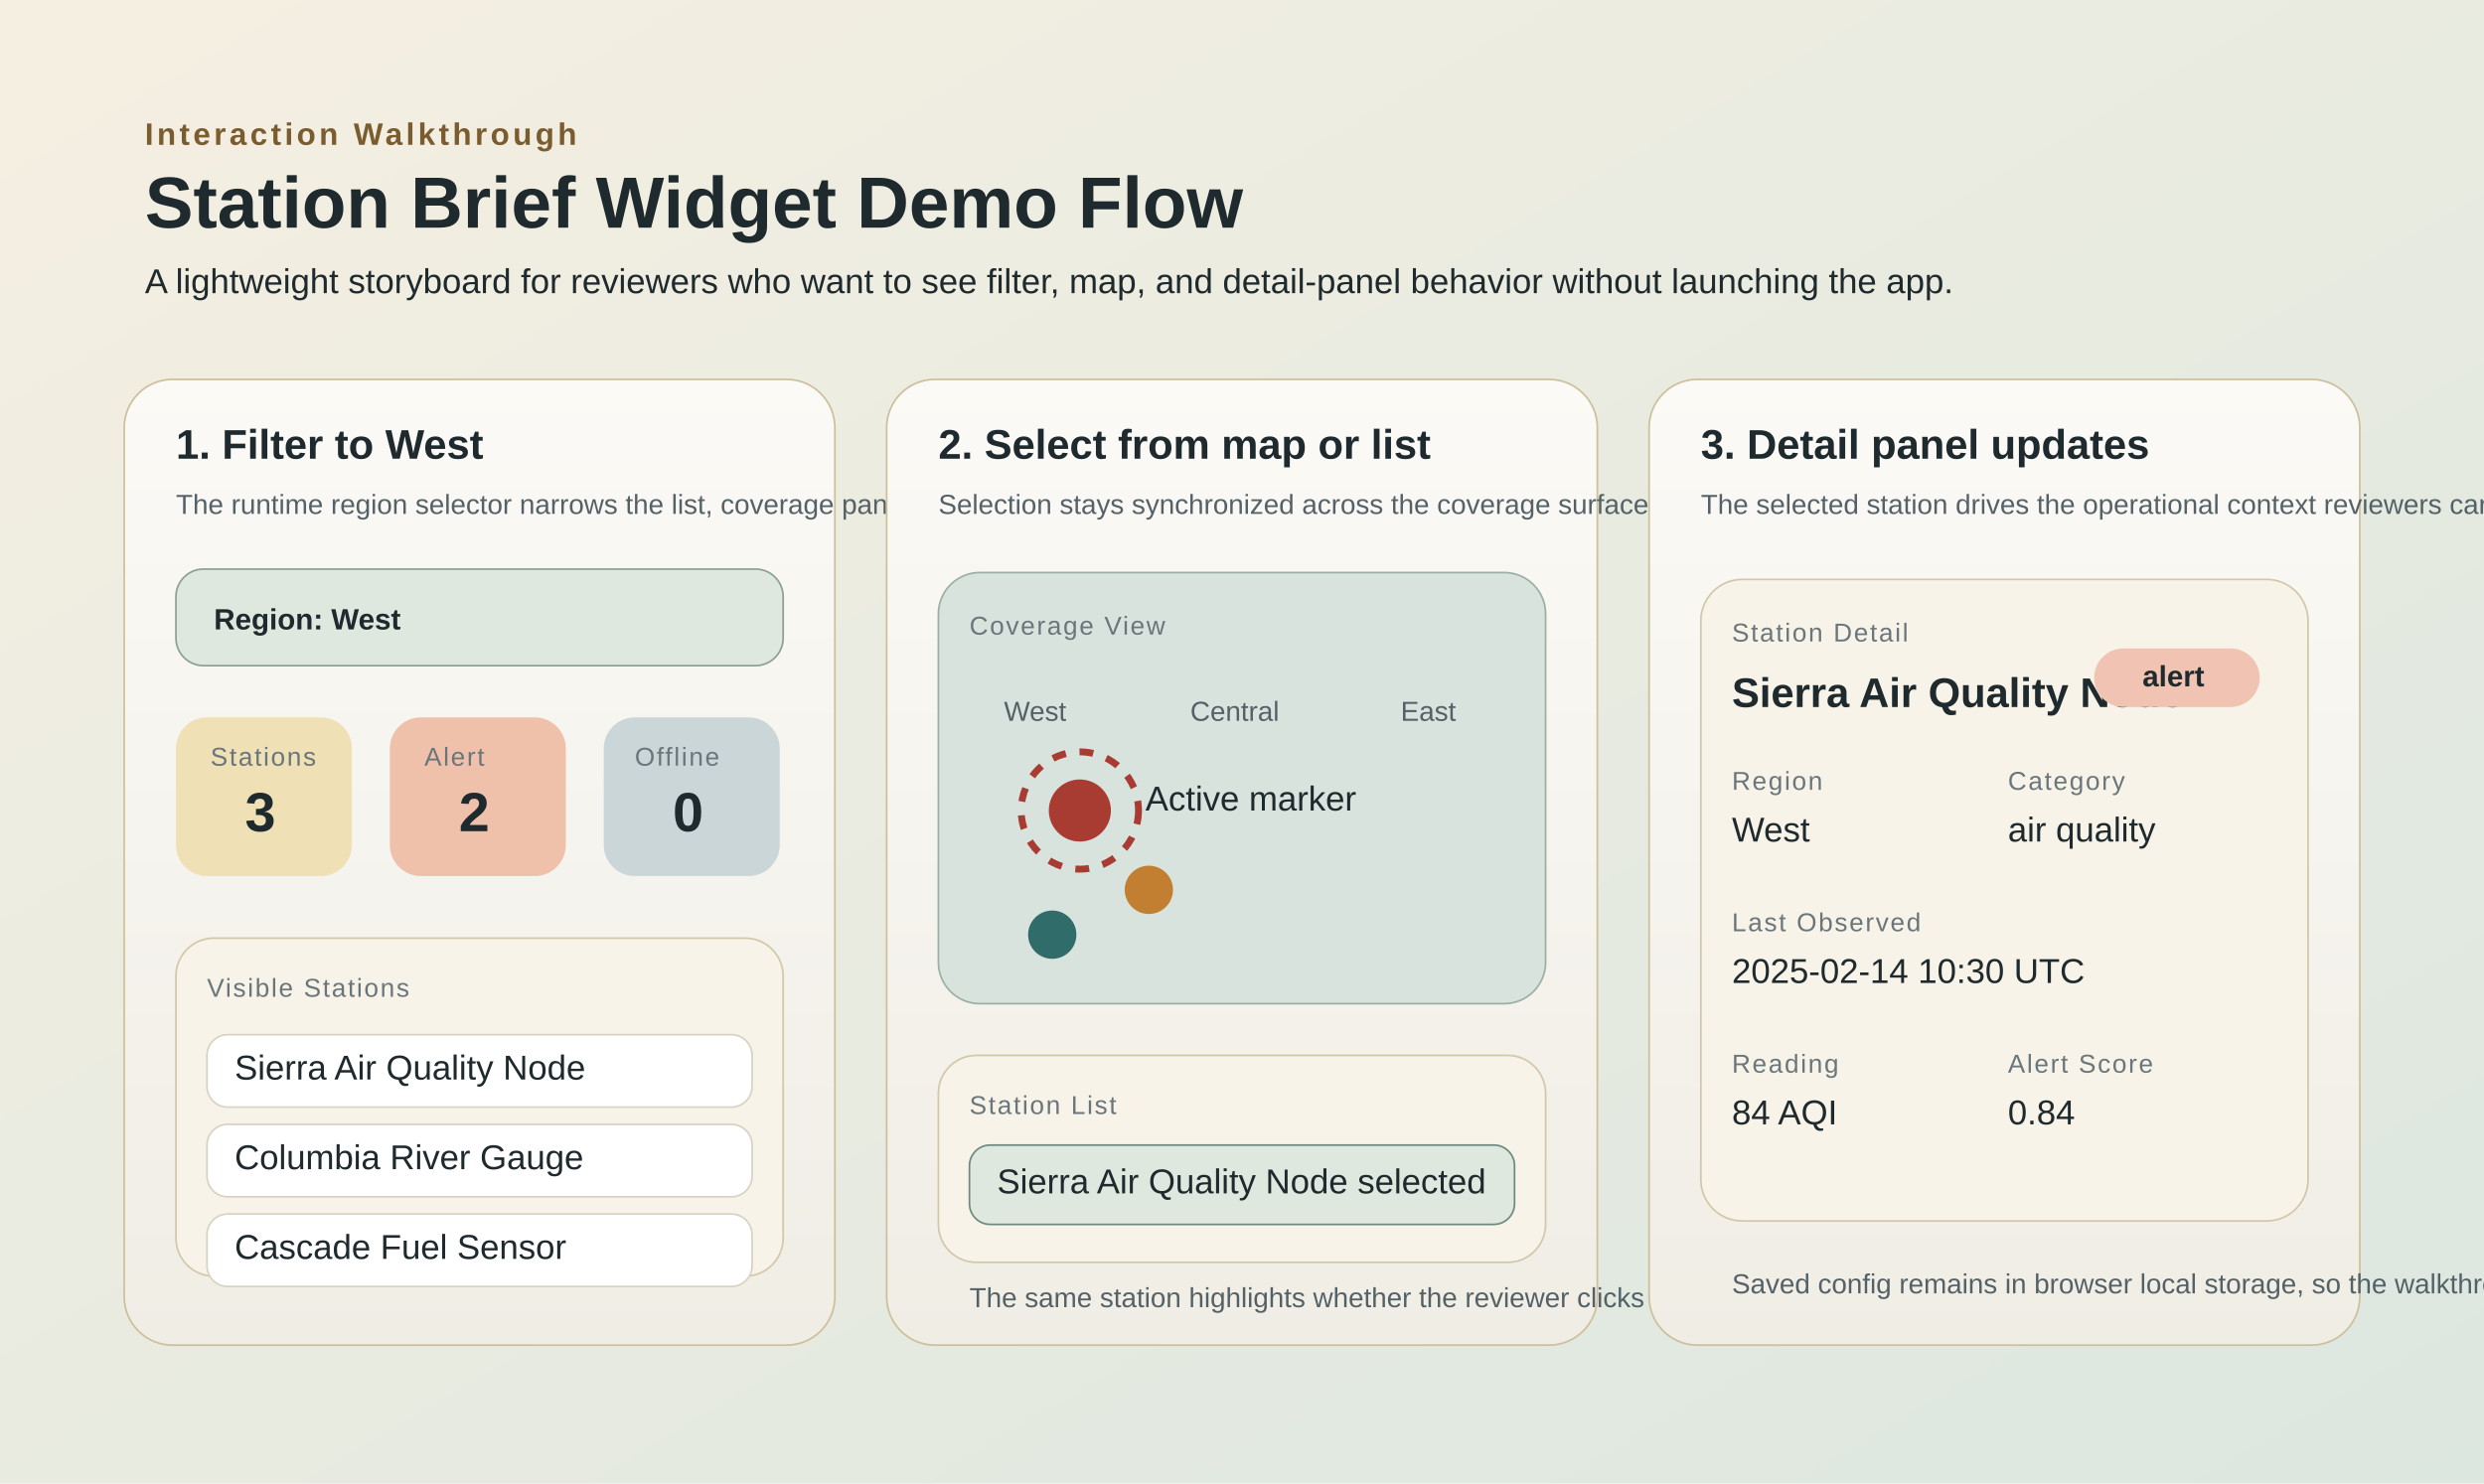
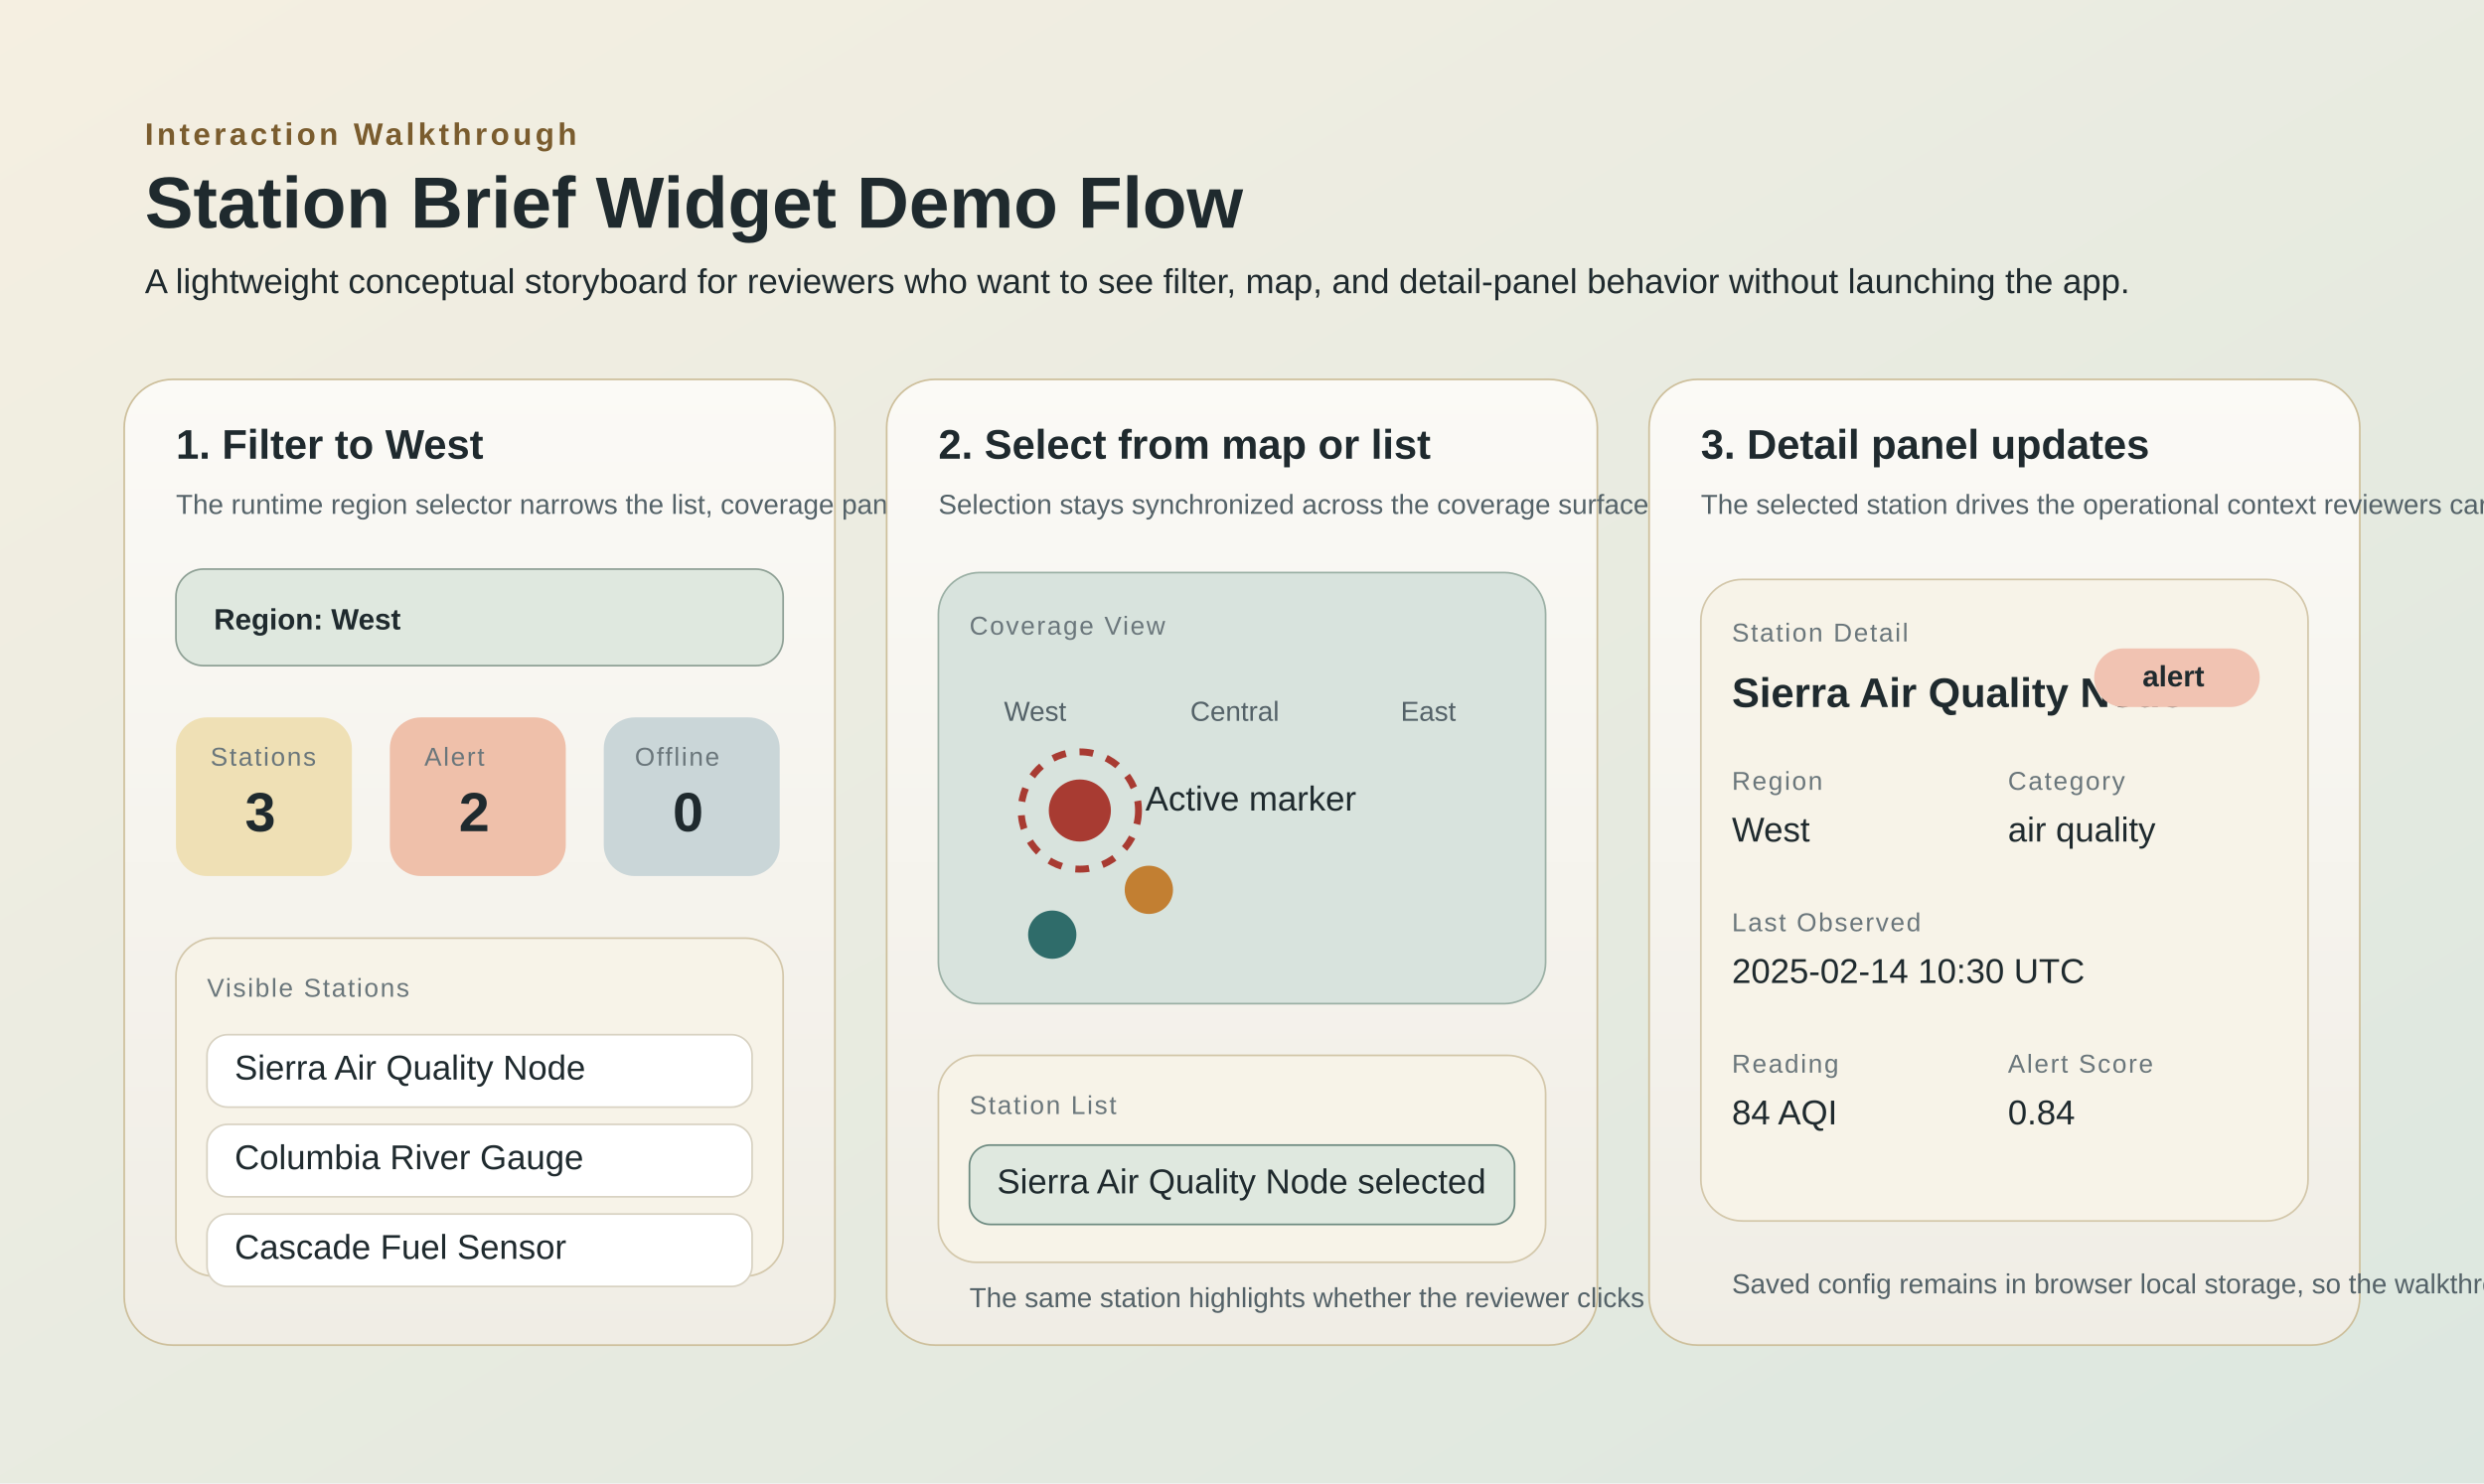
<svg xmlns="http://www.w3.org/2000/svg" width="1440" height="860" viewBox="0 0 1440 860" role="img" aria-labelledby="title desc">
  <defs>
    <linearGradient id="bg" x1="0" y1="0" x2="1" y2="1">
      <stop offset="0%" stop-color="#f5efe1" />
      <stop offset="100%" stop-color="#dce7e0" />
    </linearGradient>
    <linearGradient id="panel" x1="0" y1="0" x2="0" y2="1">
      <stop offset="0%" stop-color="#fbfaf6" />
      <stop offset="100%" stop-color="#f0ede5" />
    </linearGradient>
    <style>
      text { font-family: "Segoe UI", Arial, sans-serif; fill: #1f2a2e; }
      .kicker { font-size: 18px; font-weight: 700; letter-spacing: 2px; text-transform: uppercase; fill: #7a5c2e; }
      .title { font-size: 42px; font-weight: 700; }
      .body { font-size: 20px; }
      .small { font-size: 16px; fill: #546268; }
      .panel-title { font-size: 24px; font-weight: 700; }
      .chip { font-size: 17px; font-weight: 700; }
      .metric { font-size: 32px; font-weight: 700; }
      .label { font-size: 15px; fill: #6a767b; text-transform: uppercase; letter-spacing: 1px; }
    </style>
  </defs>
  <rect width="1440" height="860" fill="url(#bg)" />
  <text x="84" y="84" class="kicker">Interaction Walkthrough</text>
  <text x="84" y="132" class="title">Station Brief Widget Demo Flow</text>
-   <text x="84" y="170" class="body">A lightweight storyboard for reviewers who want to see filter, map, and detail-panel behavior without launching the app.</text>
+   <text x="84" y="170" class="body">A lightweight conceptual storyboard for reviewers who want to see filter, map, and detail-panel behavior without launching the app.</text>
  <g transform="translate(72,220)">
    <rect width="412" height="560" rx="28" fill="url(#panel)" stroke="#cdbf9b" />
    <text x="30" y="46" class="panel-title">1. Filter to West</text>
    <text x="30" y="78" class="small">The runtime region selector narrows the list, coverage panel, and summary counts.</text>
    <rect x="30" y="110" width="352" height="56" rx="16" fill="#dfe8df" stroke="#8ea095" />
    <text x="52" y="145" class="chip">Region: West</text>
    <rect x="30" y="196" width="102" height="92" rx="18" fill="#efe0b5" />
    <rect x="154" y="196" width="102" height="92" rx="18" fill="#efc0aa" />
    <rect x="278" y="196" width="102" height="92" rx="18" fill="#cad6d8" />
    <text x="50" y="224" class="label">Stations</text>
    <text x="70" y="262" class="metric">3</text>
    <text x="174" y="224" class="label">Alert</text>
    <text x="194" y="262" class="metric">2</text>
    <text x="296" y="224" class="label">Offline</text>
    <text x="318" y="262" class="metric">0</text>
    <rect x="30" y="324" width="352" height="196" rx="22" fill="#f7f3e8" stroke="#d3c7aa" />
    <text x="48" y="358" class="label">Visible Stations</text>
    <rect x="48" y="380" width="316" height="42" rx="12" fill="#ffffff" stroke="#d8d2c2" />
    <text x="64" y="406" class="body">Sierra Air Quality Node</text>
    <rect x="48" y="432" width="316" height="42" rx="12" fill="#ffffff" stroke="#d8d2c2" />
    <text x="64" y="458" class="body">Columbia River Gauge</text>
    <rect x="48" y="484" width="316" height="42" rx="12" fill="#ffffff" stroke="#d8d2c2" />
    <text x="64" y="510" class="body">Cascade Fuel Sensor</text>
  </g>
  <g transform="translate(514,220)">
    <rect width="412" height="560" rx="28" fill="url(#panel)" stroke="#cdbf9b" />
    <text x="30" y="46" class="panel-title">2. Select from map or list</text>
    <text x="30" y="78" class="small">Selection stays synchronized across the coverage surface and the station list.</text>
    <rect x="30" y="112" width="352" height="250" rx="24" fill="#d8e3dd" stroke="#9bb0a5" />
    <text x="48" y="148" class="label">Coverage View</text>
    <text x="68" y="198" class="small">West</text>
    <text x="176" y="198" class="small">Central</text>
    <text x="298" y="198" class="small">East</text>
    <circle cx="112" cy="250" r="18" fill="#a83b32" />
    <circle cx="112" cy="250" r="34" fill="none" stroke="#a83b32" stroke-width="4" stroke-dasharray="8 8" />
    <circle cx="152" cy="296" r="14" fill="#c27f32" />
    <circle cx="96" cy="322" r="14" fill="#2f6c6a" />
    <text x="150" y="250" class="body">Active marker</text>
    <rect x="30" y="392" width="352" height="120" rx="22" fill="#f7f3e8" stroke="#d3c7aa" />
    <text x="48" y="426" class="label">Station List</text>
    <rect x="48" y="444" width="316" height="46" rx="12" fill="#dfe8df" stroke="#6d8a80" />
    <text x="64" y="472" class="body">Sierra Air Quality Node selected</text>
    <text x="48" y="538" class="small">The same station highlights whether the reviewer clicks the row or the map marker.</text>
  </g>
  <g transform="translate(956,220)">
    <rect width="412" height="560" rx="28" fill="url(#panel)" stroke="#cdbf9b" />
    <text x="30" y="46" class="panel-title">3. Detail panel updates</text>
    <text x="30" y="78" class="small">The selected station drives the operational context reviewers care about most.</text>
    <rect x="30" y="116" width="352" height="372" rx="24" fill="#f7f3e8" stroke="#d3c7aa" />
    <text x="48" y="152" class="label">Station Detail</text>
    <text x="48" y="190" class="panel-title">Sierra Air Quality Node</text>
    <rect x="258" y="156" width="96" height="34" rx="17" fill="#f1c3b2" />
    <text x="286" y="178" class="chip">alert</text>
    <text x="48" y="238" class="label">Region</text>
    <text x="48" y="268" class="body">West</text>
    <text x="208" y="238" class="label">Category</text>
    <text x="208" y="268" class="body">air quality</text>
    <text x="48" y="320" class="label">Last Observed</text>
    <text x="48" y="350" class="body">2025-02-14 10:30 UTC</text>
    <text x="48" y="402" class="label">Reading</text>
    <text x="48" y="432" class="body">84 AQI</text>
    <text x="208" y="402" class="label">Alert Score</text>
    <text x="208" y="432" class="body">0.84</text>
    <text x="48" y="530" class="small">Saved config remains in browser local storage, so the walkthrough still holds after refresh.</text>
  </g>
</svg>
